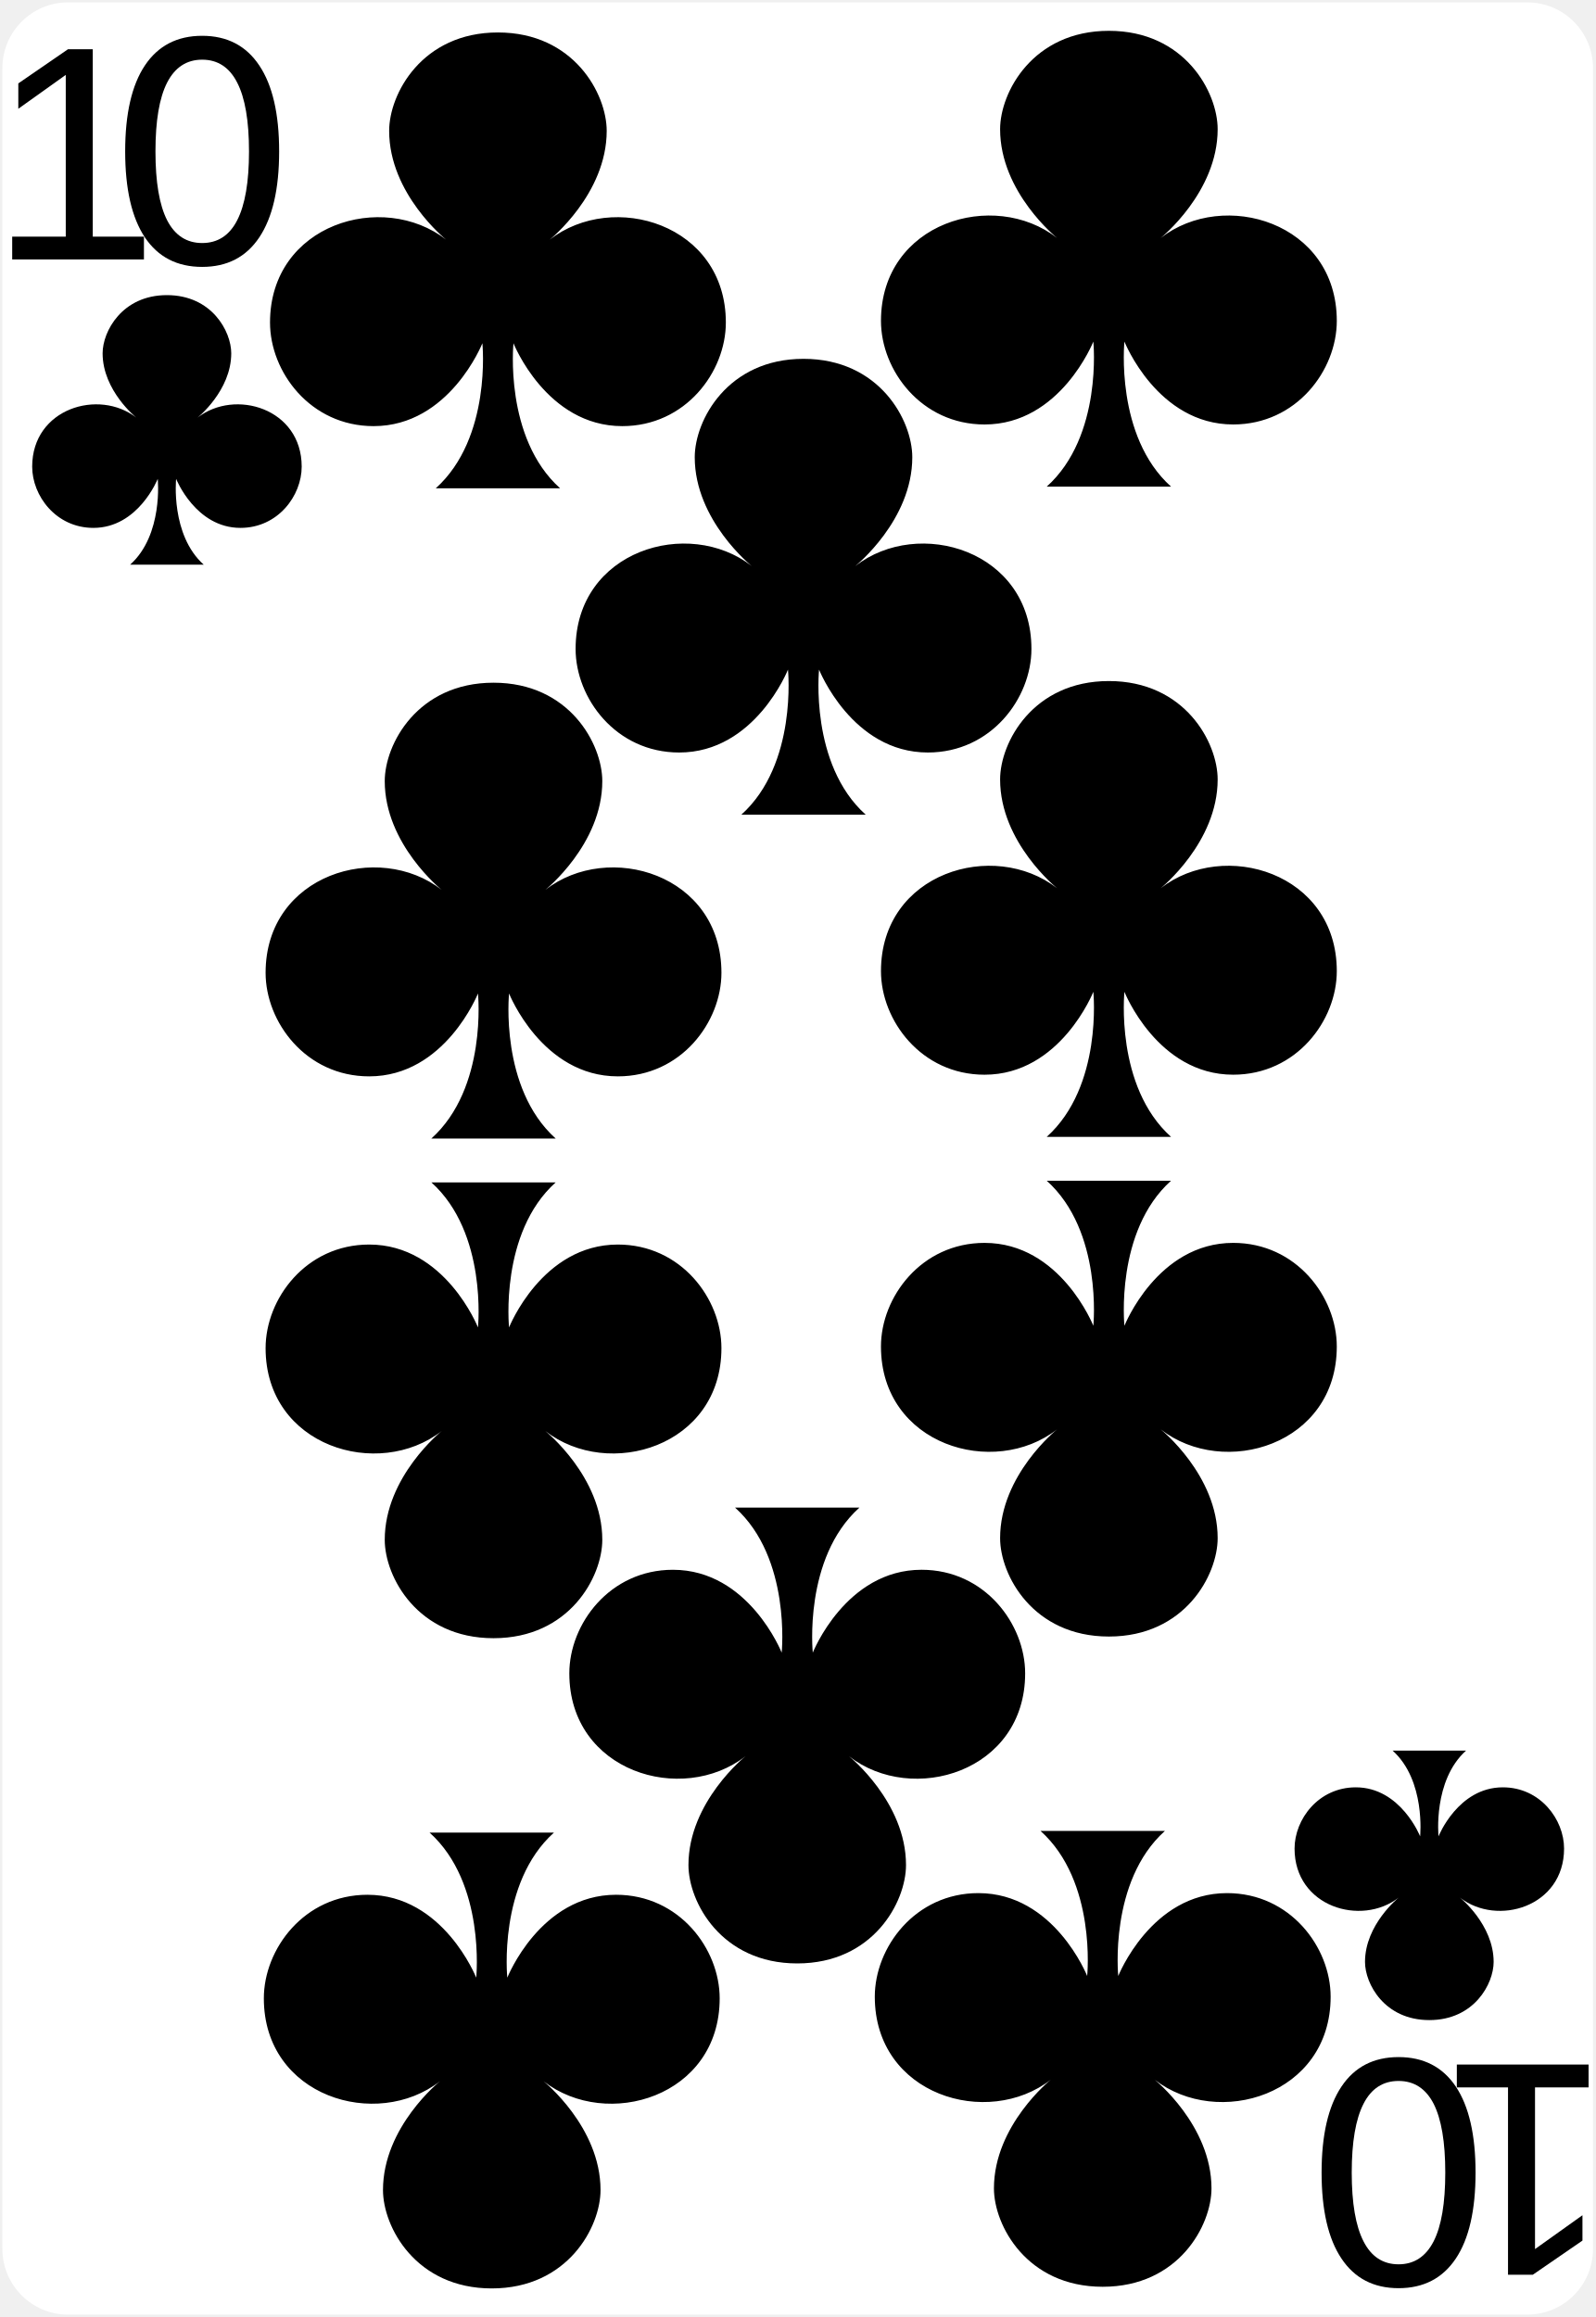
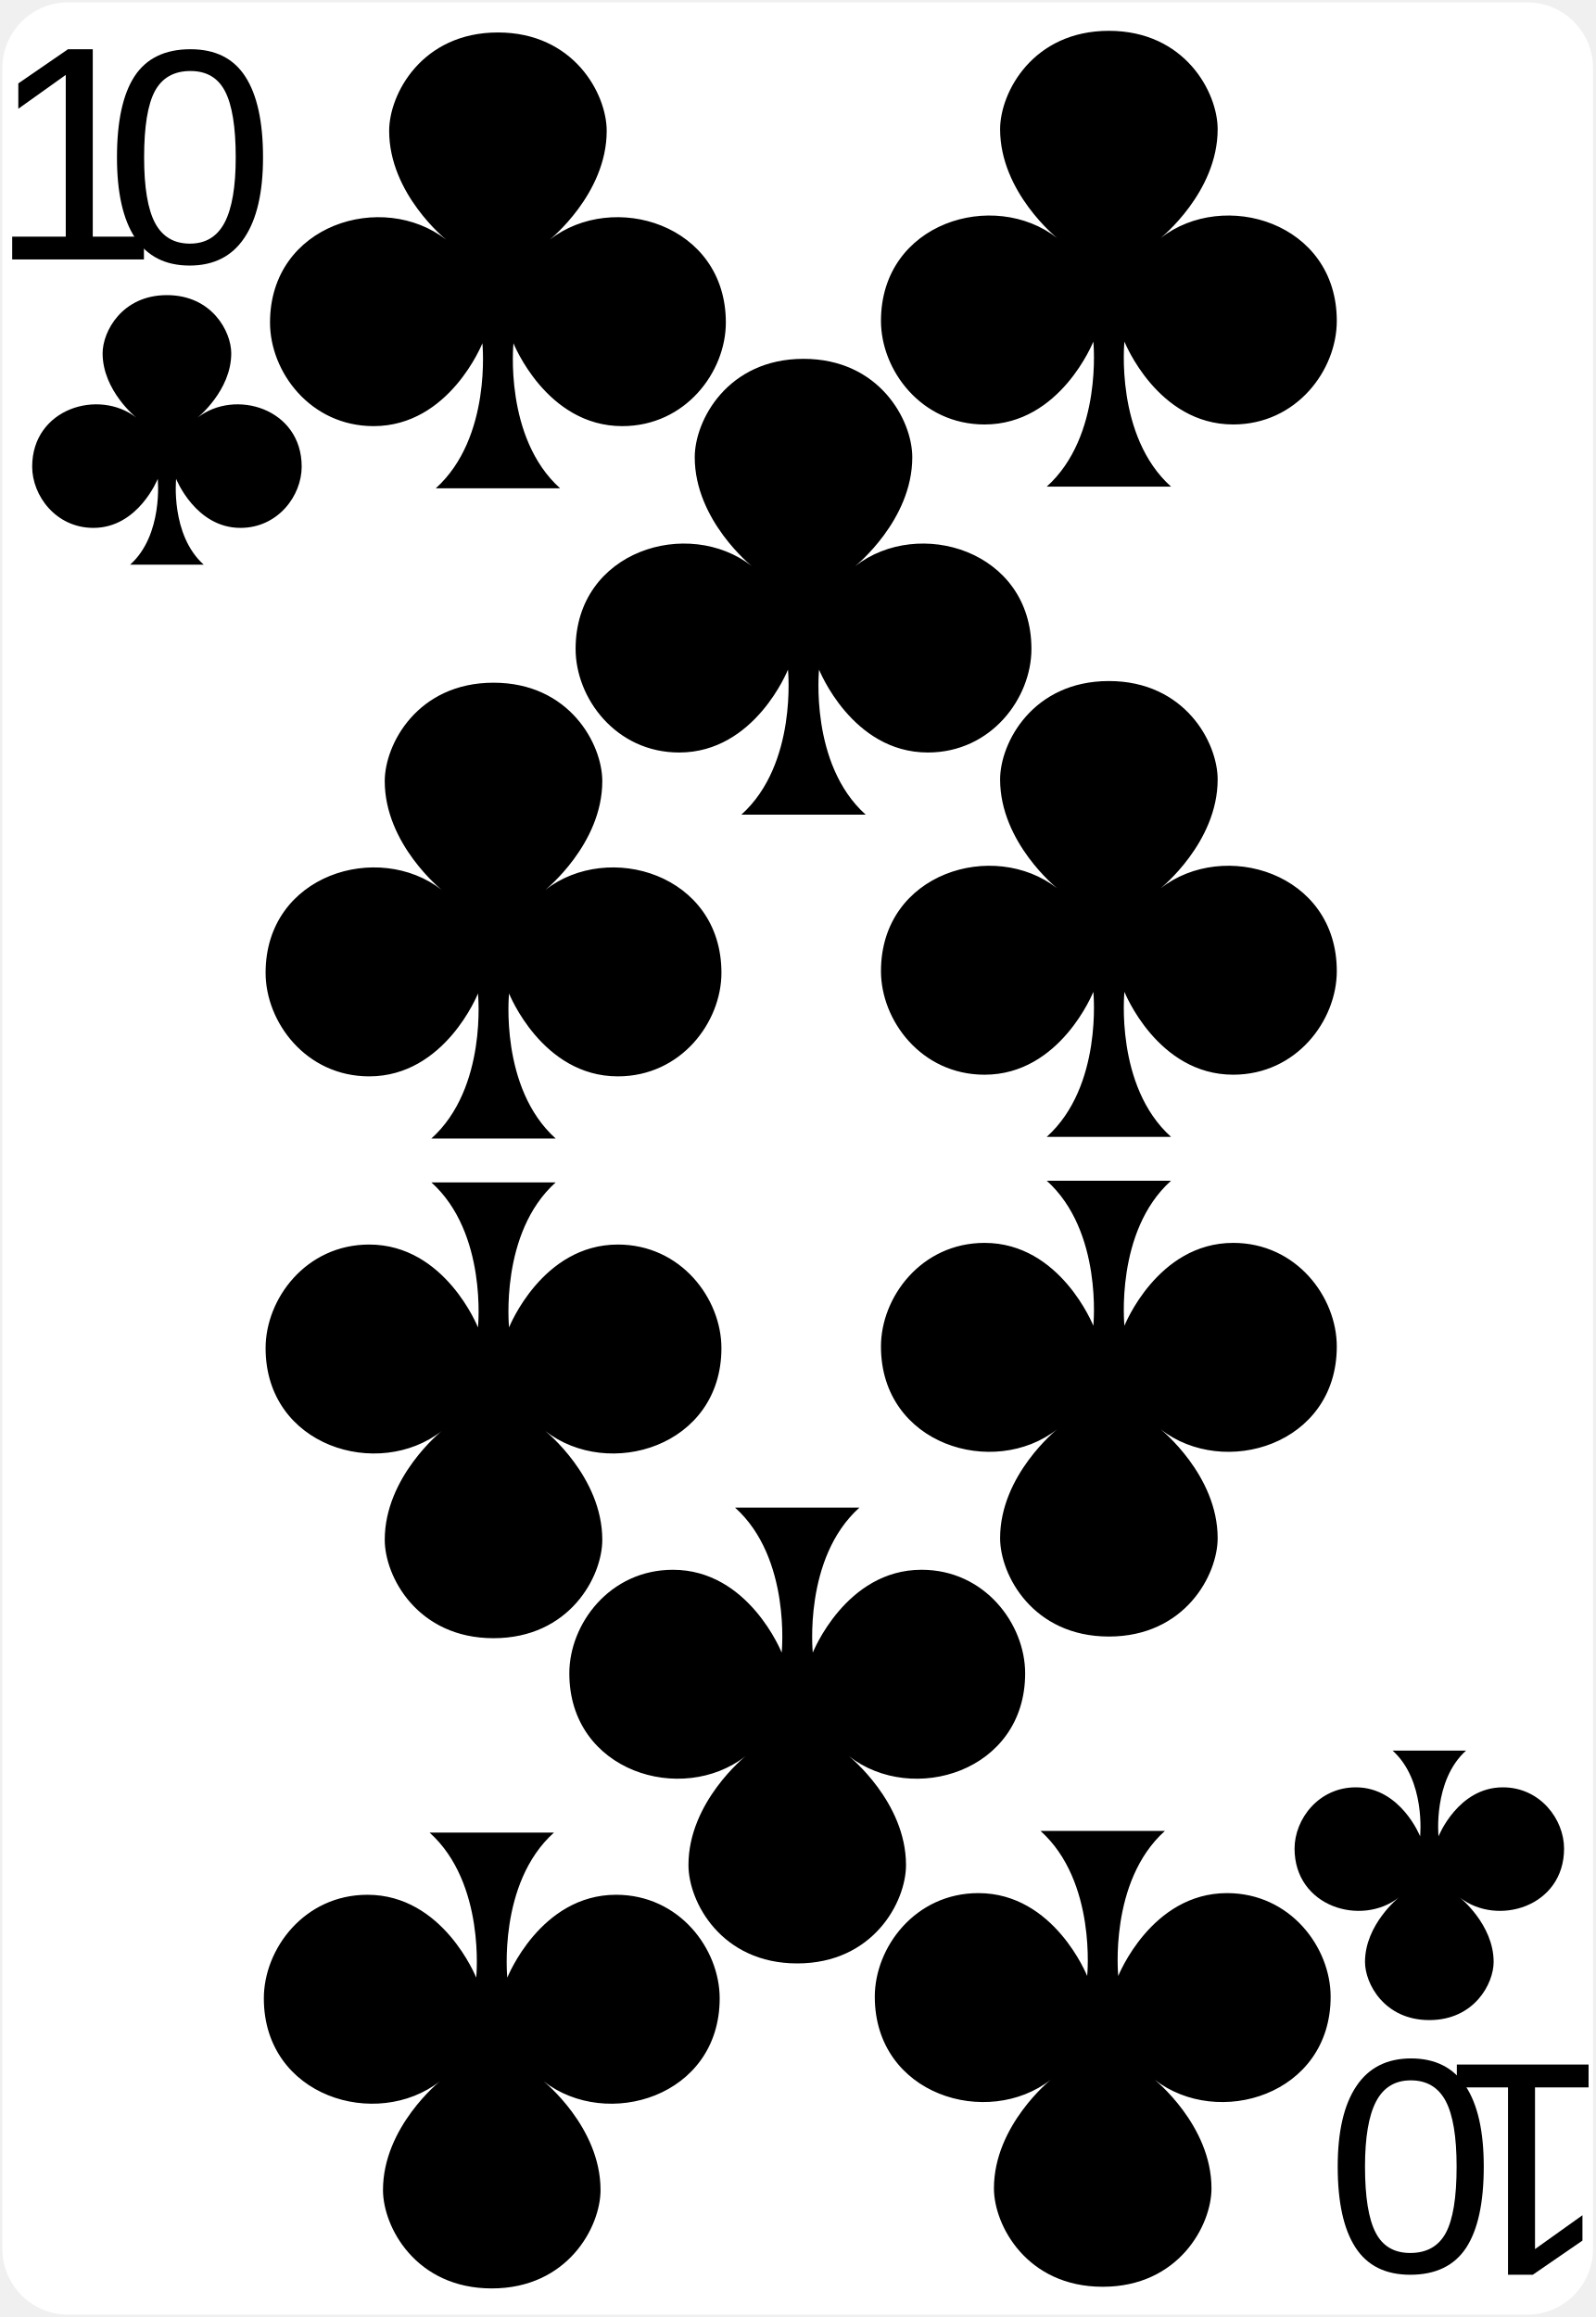
<svg xmlns="http://www.w3.org/2000/svg" xml:space="preserve" width="222.783" height="323.556" viewBox="0 0 167.087 242.667">
  <g style="fill-rule:nonzero;clip-rule:nonzero;stroke:none;stroke-miterlimit:4">
    <path d="M166.837 235.548c0 3.777-3.087 6.869-6.871 6.869H7.11c-3.775 0-6.861-3.092-6.861-6.87V7.12C.25 3.343 3.336.25 7.11.25h152.856c3.784 0 6.87 3.093 6.87 6.87z" style="fill:#fff;stroke-width:.5" />
  </g>
  <path d="M50.291 22.698s2.375-1.9 2.375-4.534c0-1.542-1.369-4.102-4.534-4.102s-4.534 2.561-4.534 4.102c0 2.634 2.375 4.534 2.375 4.534-2.638-2.055-7.34-.652-7.34 3.455 0 2.056 1.68 4.318 4.317 4.318 3.165 0 4.534-3.455 4.534-3.455s.402 3.938-1.943 6.046h5.182c-2.345-2.107-1.943-6.046-1.943-6.046s1.37 3.455 4.534 3.455c2.64 0 4.318-2.263 4.318-4.318 0-4.107-4.703-5.51-7.34-3.455" style="fill:#000" transform="translate(-54.025 10.018)scale(1.48565)" />
  <path d="M50.291 22.698s2.375-1.9 2.375-4.534c0-1.542-1.369-4.102-4.534-4.102s-4.534 2.561-4.534 4.102c0 2.634 2.375 4.534 2.375 4.534-2.638-2.055-7.34-.652-7.34 3.455 0 2.056 1.68 4.318 4.317 4.318 3.165 0 4.534-3.455 4.534-3.455s.402 3.938-1.943 6.046h5.182c-2.345-2.107-1.943-6.046-1.943-6.046s1.37 3.455 4.534 3.455c2.64 0 4.318-2.263 4.318-4.318 0-4.107-4.703-5.51-7.34-3.455" style="fill:#000" transform="translate(221.2 232.462)scale(-1.48565)" />
  <path d="M57.573 25.1s5.967-4.774 5.967-11.392C63.54 9.834 60.1 3.4 52.148 3.4S40.756 9.836 40.756 13.708c0 6.618 5.968 11.392 5.968 11.392-6.629-5.163-18.445-1.638-18.445 8.68 0 5.167 4.22 10.85 10.849 10.85 7.952 0 11.392-8.68 11.392-8.68s1.01 9.894-4.882 15.19h13.02c-5.892-5.294-4.882-15.19-4.882-15.19s3.44 8.68 11.392 8.68c6.631 0 10.85-5.686 10.85-10.85 0-10.318-11.817-13.843-18.445-8.68m-.463 68.1s5.968-4.773 5.968-11.391c0-3.875-3.44-10.307-11.392-10.307-7.953 0-11.392 6.435-11.392 10.307 0 6.618 5.967 11.392 5.967 11.392-6.628-5.164-18.445-1.638-18.445 8.68 0 5.167 4.221 10.85 10.85 10.85 7.952 0 11.392-8.68 11.392-8.68s1.01 9.894-4.882 15.19h13.02c-5.892-5.294-4.882-15.19-4.882-15.19s3.44 8.68 11.392 8.68c6.63 0 10.85-5.686 10.85-10.85 0-10.318-11.817-13.844-18.446-8.68m64.448-68.275s5.967-4.774 5.967-11.392c0-3.874-3.44-10.306-11.392-10.306s-11.392 6.434-11.392 10.306c0 6.618 5.968 11.392 5.968 11.392-6.629-5.163-18.445-1.638-18.445 8.681 0 5.166 4.22 10.85 10.85 10.85 7.951 0 11.391-8.681 11.391-8.681s1.01 9.894-4.882 15.19h13.02c-5.892-5.293-4.882-15.19-4.882-15.19s3.44 8.68 11.392 8.68c6.631 0 10.85-5.685 10.85-10.849 0-10.319-11.817-13.844-18.445-8.68m0 68.1s5.967-4.774 5.967-11.392c0-3.874-3.44-10.307-11.392-10.307s-11.392 6.435-11.392 10.307c0 6.618 5.968 11.392 5.968 11.392-6.629-5.163-18.445-1.638-18.445 8.681 0 5.166 4.22 10.85 10.85 10.85 7.951 0 11.391-8.682 11.391-8.682s1.01 9.895-4.882 15.191h13.02c-5.892-5.294-4.882-15.19-4.882-15.19s3.44 8.68 11.392 8.68c6.631 0 10.85-5.686 10.85-10.849 0-10.32-11.817-13.844-18.445-8.681" style="fill:#000" />
  <path d="M89.577 59.281s5.967-4.774 5.967-11.392c0-3.874-3.44-10.307-11.392-10.307S72.76 44.017 72.76 47.89c0 6.618 5.967 11.392 5.967 11.392-6.628-5.163-18.444-1.638-18.444 8.681 0 5.166 4.22 10.85 10.849 10.85 7.952 0 11.392-8.682 11.392-8.682s1.01 9.895-4.882 15.191h13.02c-5.892-5.294-4.882-15.19-4.882-15.19s3.44 8.68 11.392 8.68c6.631 0 10.85-5.686 10.85-10.849 0-10.32-11.817-13.844-18.445-8.68m20.486 158.519s-5.968 4.774-5.968 11.392c0 3.875 3.44 10.307 11.392 10.307 7.953 0 11.392-6.435 11.392-10.307 0-6.618-5.967-11.392-5.967-11.392 6.628 5.164 18.445 1.638 18.445-8.68 0-5.167-4.221-10.85-10.85-10.85-7.952 0-11.392 8.68-11.392 8.68s-1.01-9.894 4.882-15.19h-13.02c5.892 5.294 4.882 15.19 4.882 15.19s-3.44-8.68-11.392-8.68c-6.63 0-10.85 5.686-10.85 10.85 0 10.318 11.817 13.844 18.446 8.68m.645-68.101s-5.967 4.774-5.967 11.392c0 3.875 3.44 10.307 11.392 10.307s11.392-6.435 11.392-10.307c0-6.618-5.967-11.392-5.967-11.392 6.628 5.164 18.444 1.639 18.444-8.68 0-5.166-4.22-10.85-10.849-10.85-7.952 0-11.392 8.681-11.392 8.681s-1.01-9.894 4.882-15.191h-13.02c5.892 5.294 4.882 15.191 4.882 15.191s-3.44-8.68-11.392-8.68c-6.63 0-10.85 5.685-10.85 10.848 0 10.32 11.817 13.845 18.445 8.681m-64.63 68.275s-5.968 4.773-5.968 11.392c0 3.874 3.44 10.306 11.392 10.306 7.953 0 11.392-6.435 11.392-10.306 0-6.619-5.967-11.392-5.967-11.392 6.628 5.163 18.445 1.638 18.445-8.681 0-5.166-4.221-10.85-10.85-10.85-7.952 0-11.392 8.681-11.392 8.681s-1.01-9.894 4.882-15.19h-13.02c5.892 5.293 4.882 15.19 4.882 15.19s-3.44-8.68-11.392-8.68c-6.63 0-10.85 5.685-10.85 10.849 0 10.319 11.817 13.844 18.446 8.68m.183-68.1s-5.967 4.774-5.967 11.392c0 3.875 3.44 10.307 11.392 10.307s11.392-6.435 11.392-10.307c0-6.618-5.968-11.392-5.968-11.392 6.629 5.163 18.445 1.638 18.445-8.68 0-5.167-4.22-10.85-10.849-10.85-7.952 0-11.392 8.68-11.392 8.68s-1.01-9.894 4.882-15.19h-13.02c5.892 5.294 4.882 15.19 4.882 15.19s-3.44-8.68-11.392-8.68c-6.631 0-10.85 5.686-10.85 10.85 0 10.318 11.817 13.843 18.445 8.68" style="fill:#000" />
  <text xml:space="preserve" x="-1.162" y="27.17" style="font-size:32px;font-style:normal;font-weight:400;line-height:125%;letter-spacing:0;word-spacing:0;fill:#000;fill-opacity:1;stroke:none;font-family:Bitstream Vera Sans">
    <tspan x="-1.162" y="27.17" style="font-style:normal;font-variant:normal;font-weight:400;font-stretch:normal;font-family:Arial;-inkscape-font-specification:Arial">1</tspan>
  </text>
  <text xml:space="preserve" x="11" y="27.499" style="font-size:32px;font-style:normal;font-weight:400;line-height:125%;letter-spacing:0;word-spacing:0;fill:#000;fill-opacity:1;stroke:none;font-family:Bitstream Vera Sans">
-     <tspan x="11" y="27.499">0</tspan>
+     <tspan x="11" y="27.499" style="font-style:normal;font-variant:normal;font-weight:400;font-stretch:normal;font-family:Arial;-inkscape-font-specification:Arial">0</tspan>
  </text>
  <path d="M78.07 183.938s-5.968 4.773-5.968 11.392c0 3.874 3.44 10.306 11.392 10.306 7.953 0 11.392-6.434 11.392-10.306 0-6.619-5.967-11.392-5.967-11.392 6.628 5.163 18.445 1.638 18.445-8.681 0-5.166-4.221-10.85-10.85-10.85-7.952 0-11.391 8.681-11.391 8.681s-1.01-9.894 4.882-15.19h-13.02c5.891 5.293 4.881 15.19 4.881 15.19s-3.44-8.68-11.392-8.68c-6.63 0-10.849 5.685-10.849 10.849 0 10.319 11.817 13.844 18.445 8.68" style="fill:#000" />
  <text xml:space="preserve" x="-168.809" y="-216.226" style="font-size:32px;font-style:normal;font-weight:400;line-height:125%;letter-spacing:0;word-spacing:0;fill:#000;fill-opacity:1;stroke:none;font-family:Bitstream Vera Sans" transform="scale(-1)">
    <tspan x="-168.809" y="-216.226" style="font-style:normal;font-variant:normal;font-weight:400;font-stretch:normal;font-family:Arial;-inkscape-font-specification:Arial">1</tspan>
  </text>
  <text xml:space="preserve" x="-156.646" y="-215.897" style="font-size:32px;font-style:normal;font-weight:400;line-height:125%;letter-spacing:0;word-spacing:0;fill:#000;fill-opacity:1;stroke:none;font-family:Bitstream Vera Sans" transform="scale(-1)">
-     <tspan x="-156.646" y="-215.897">0</tspan>
+     <tspan x="-156.646" y="-215.897" style="font-style:normal;font-variant:normal;font-weight:400;font-stretch:normal;font-family:Arial;-inkscape-font-specification:Arial">0</tspan>
  </text>
</svg>
